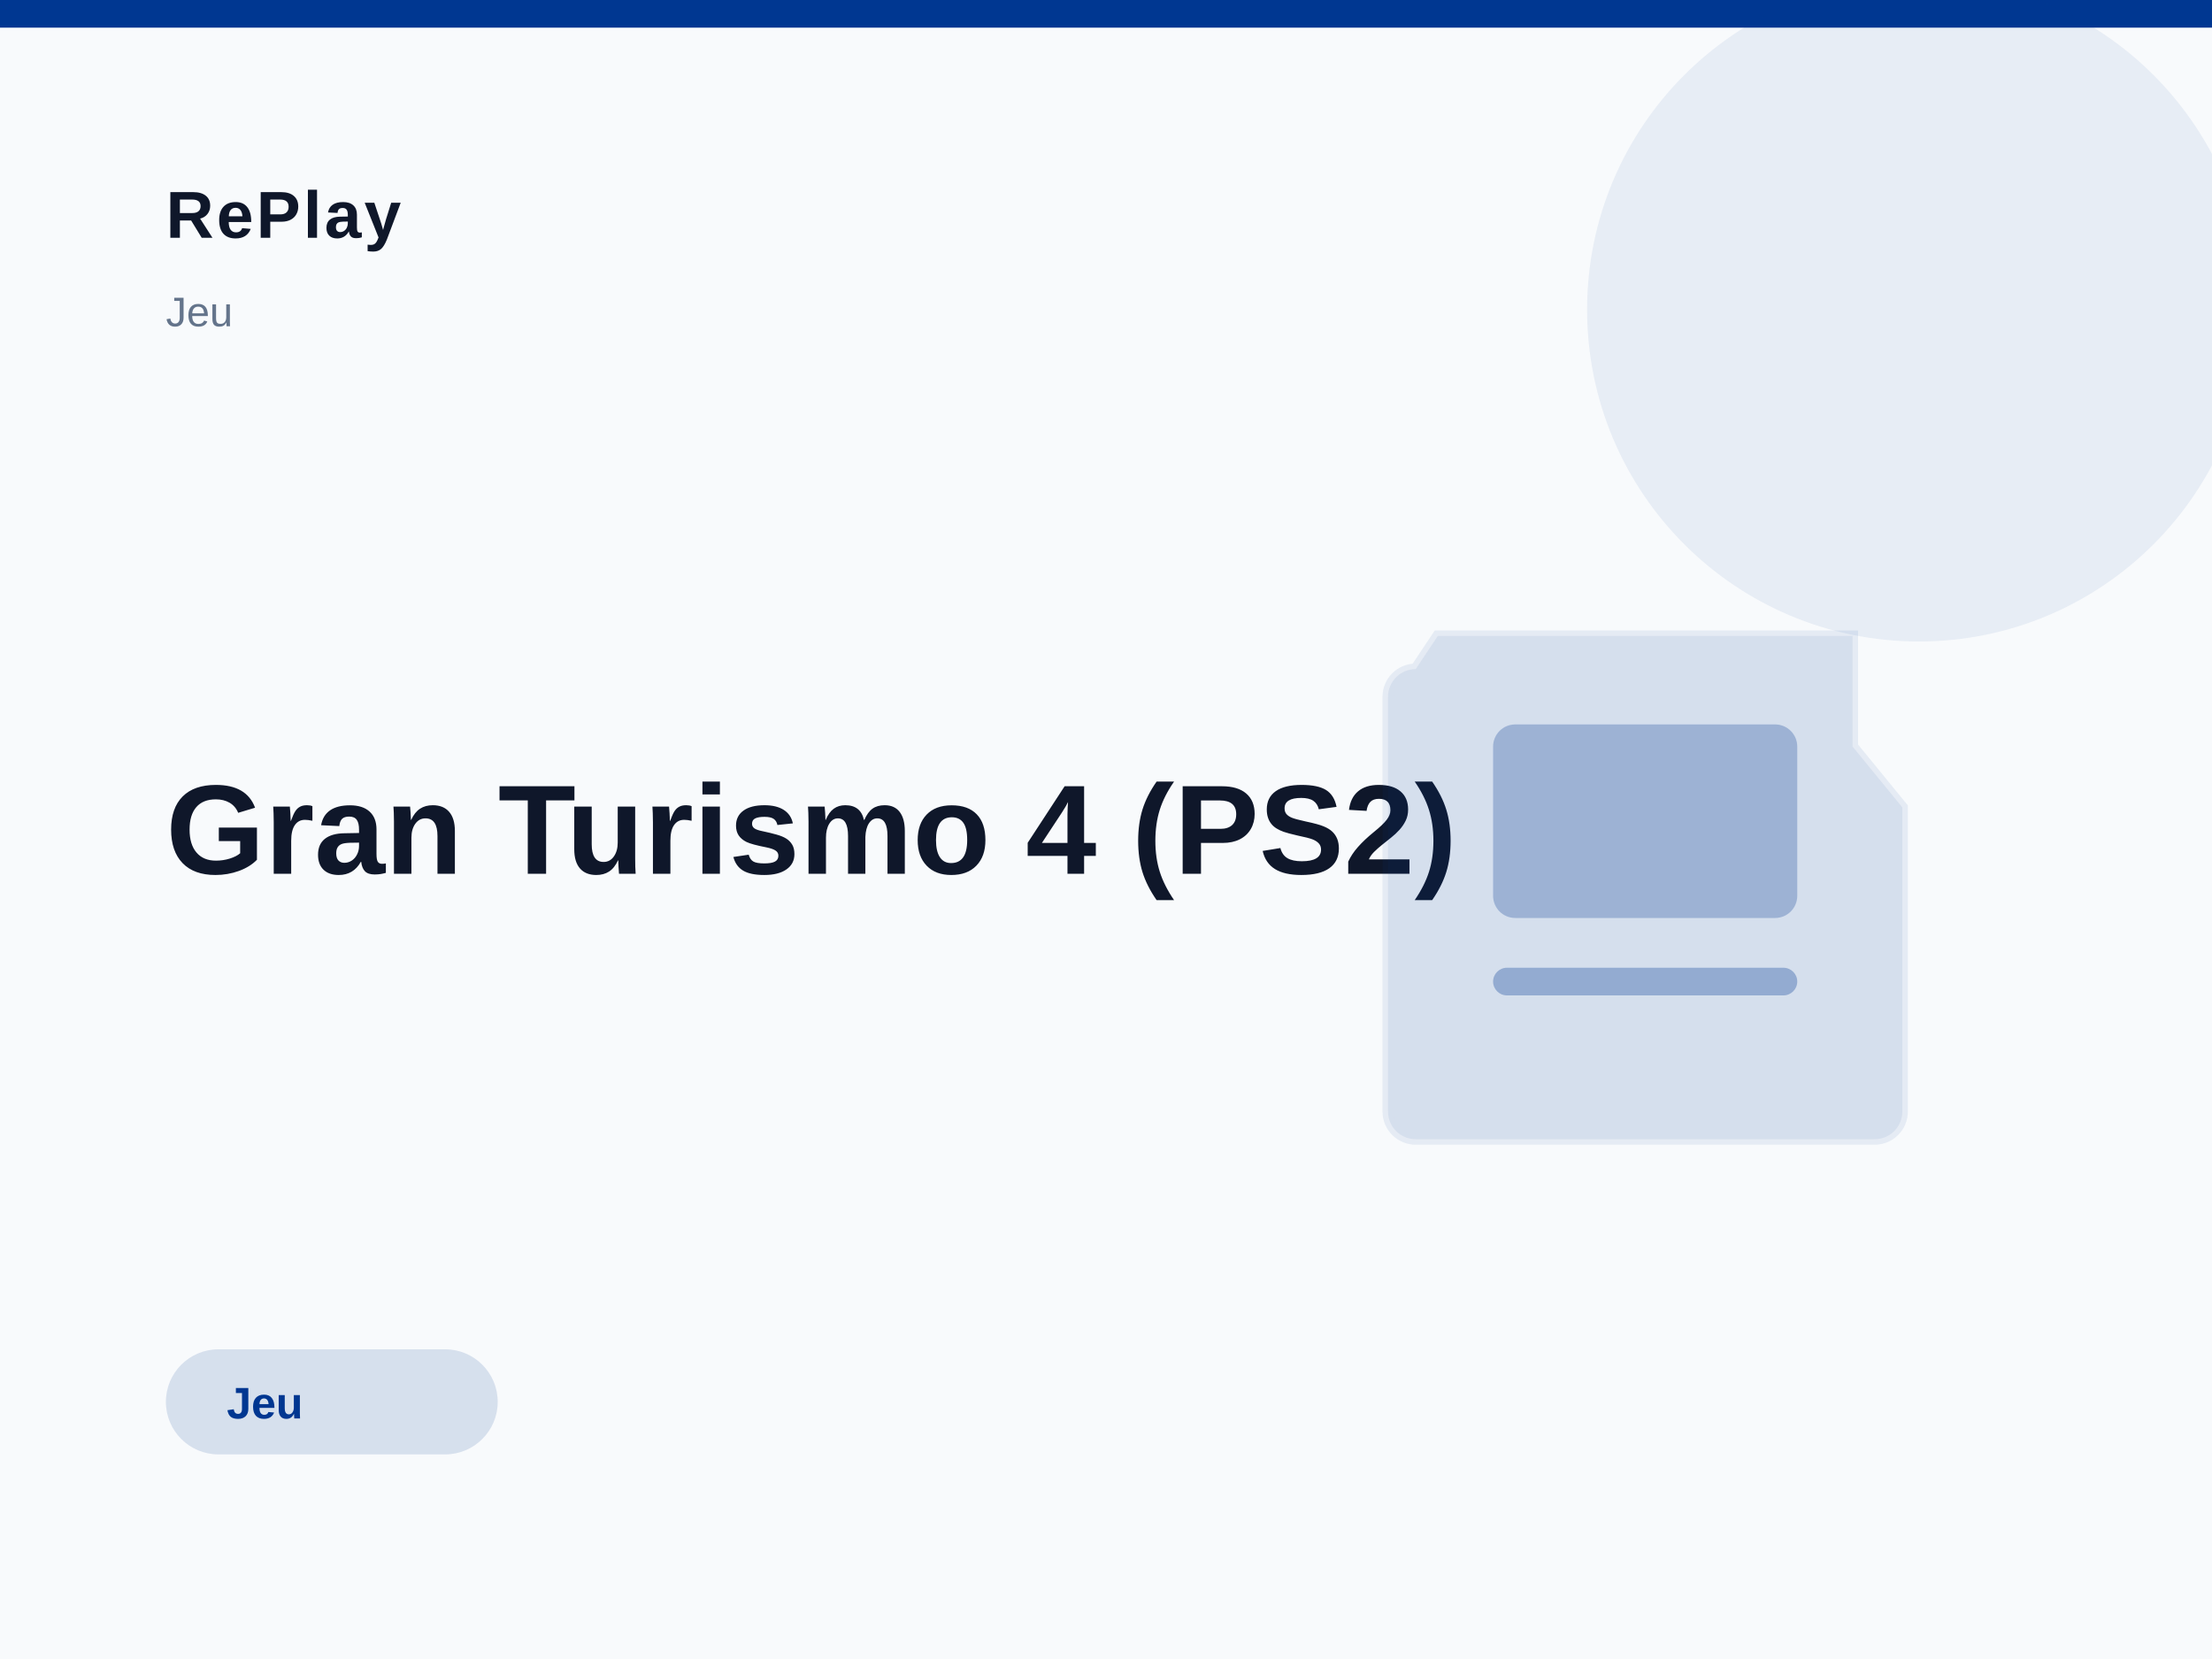
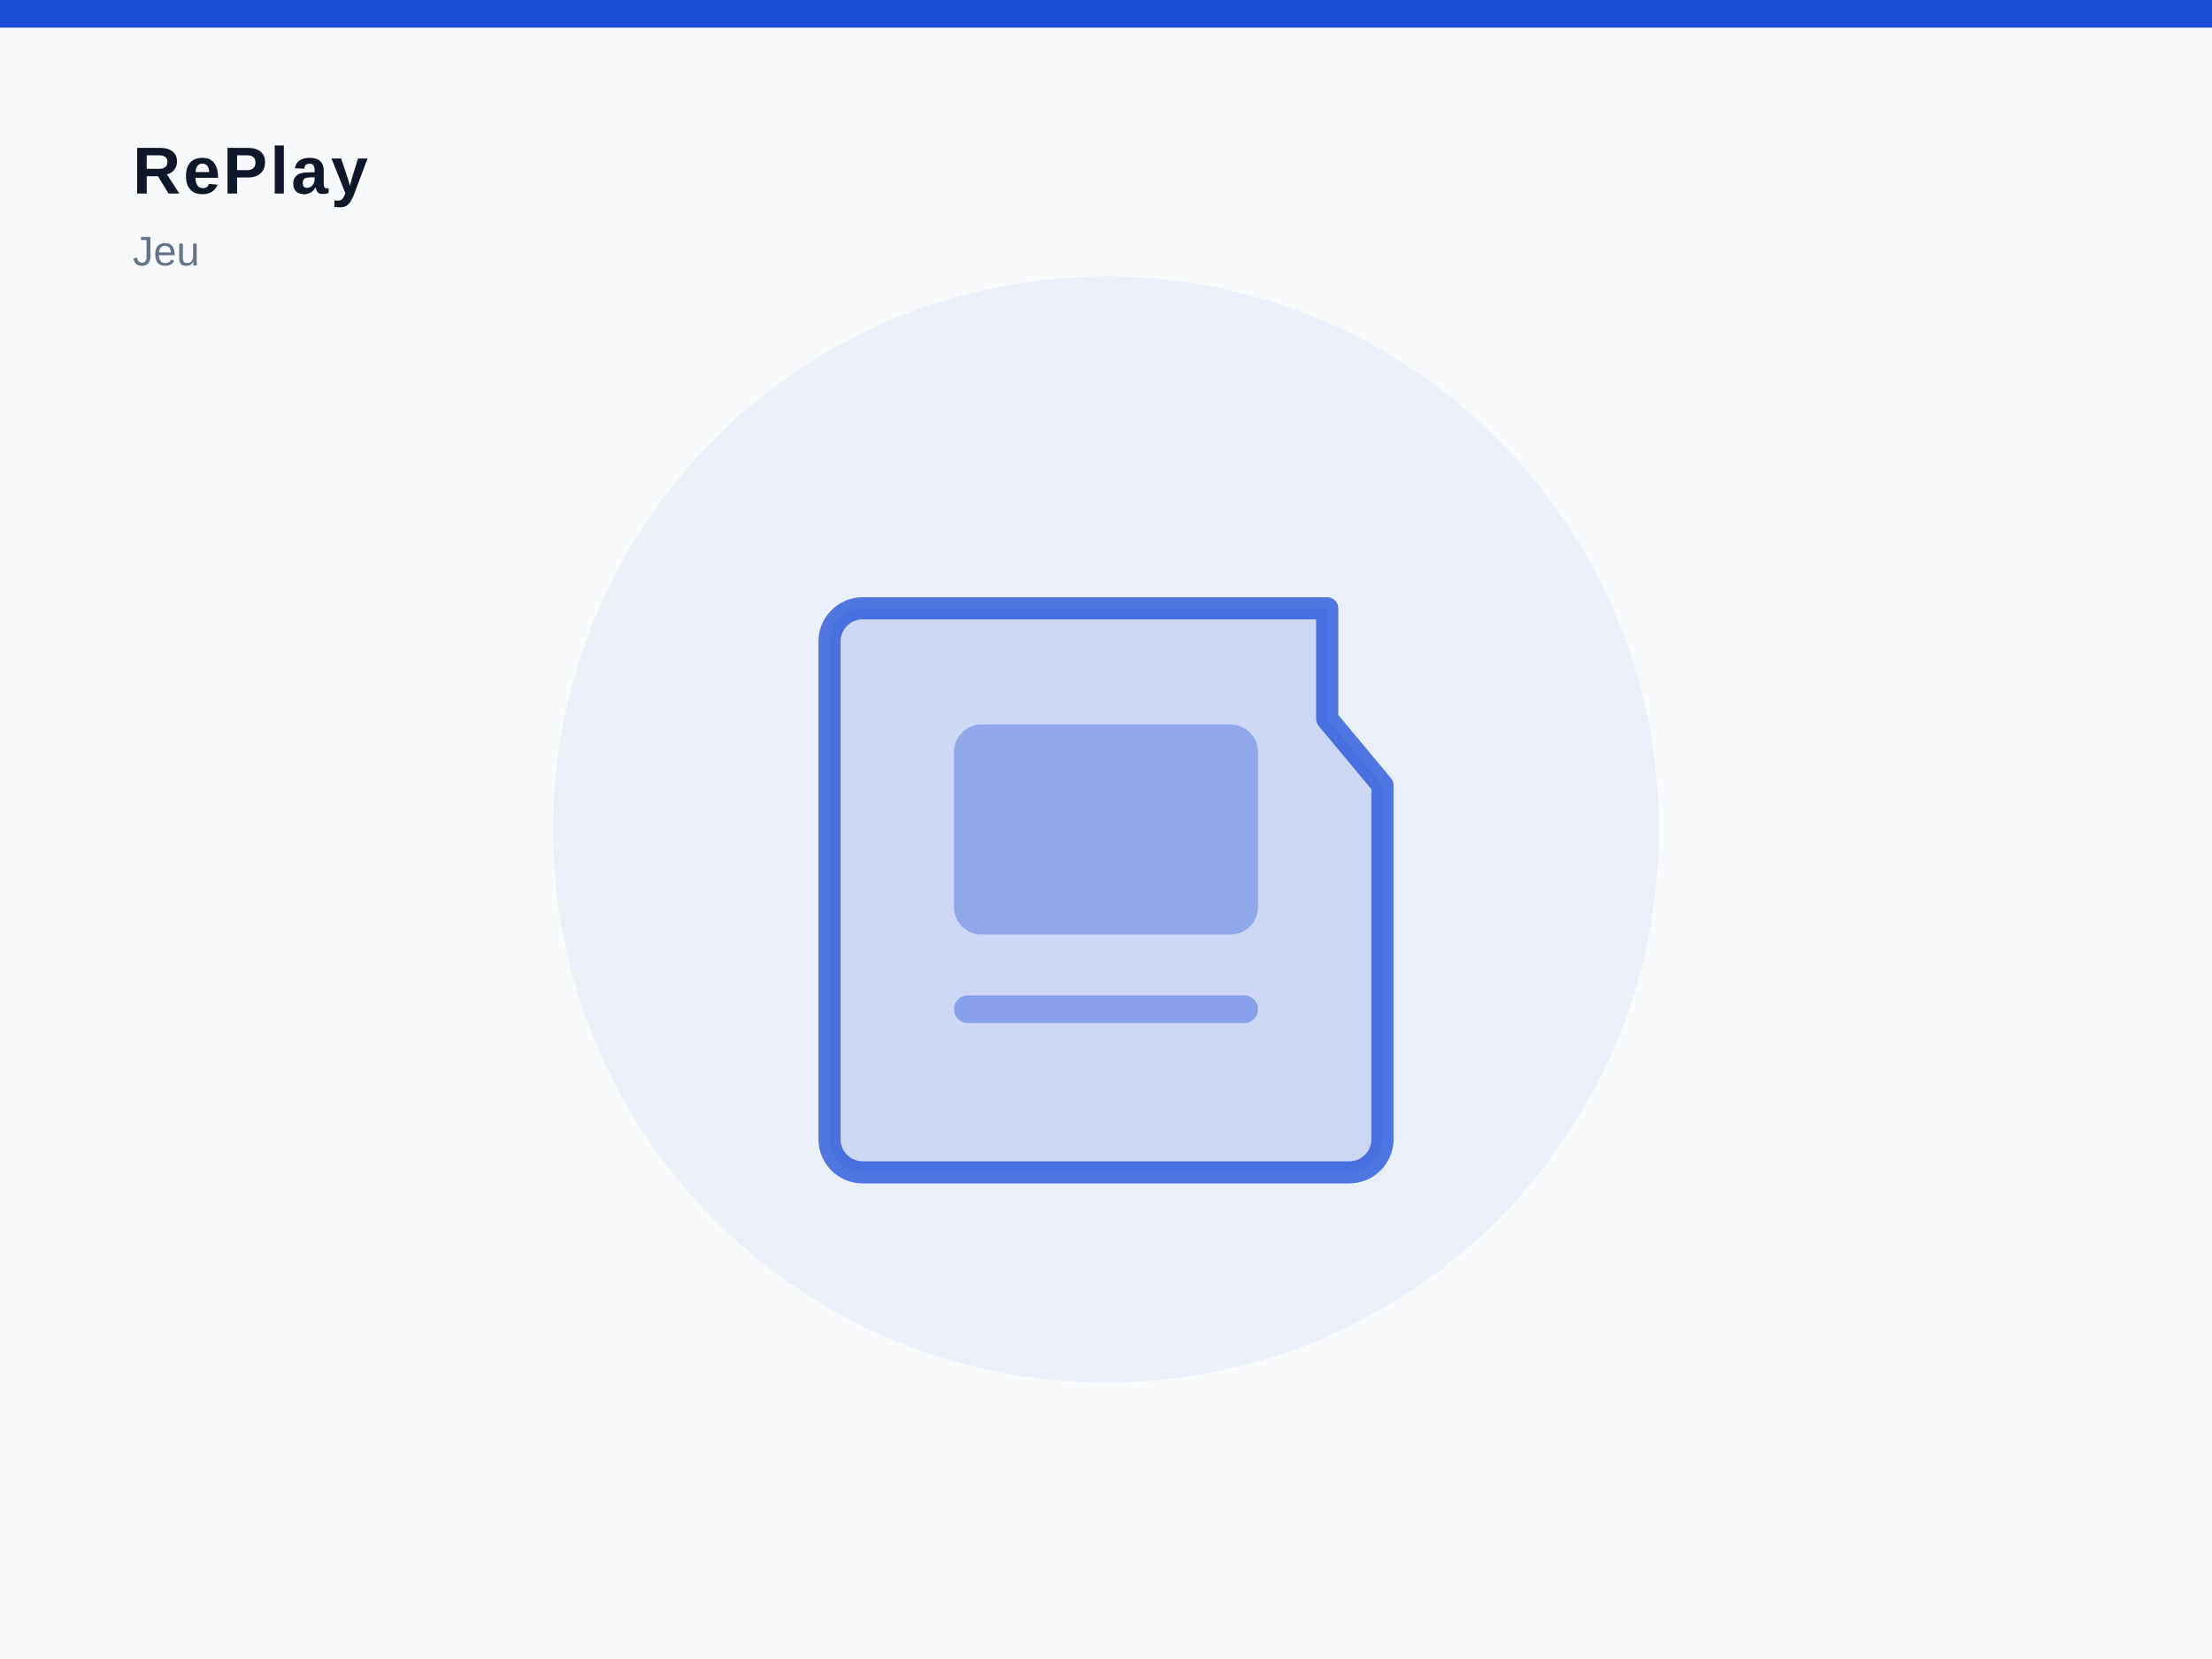
<svg xmlns="http://www.w3.org/2000/svg" viewBox="0 0 800 600" width="800" height="600" role="img" aria-label="Gran Turismo 4 (PS2)">
  <rect width="800" height="600" fill="#f8fafc" />
-   <rect x="0" y="0" width="800" height="10" fill="#003791" />
-   <circle cx="694" cy="112" r="120" fill="#003791" opacity="0.07" />
-   <text x="60" y="86" font-family="Arial,Helvetica,sans-serif" font-size="24" font-weight="700" fill="#0f172a" letter-spacing="1">RePlay</text>
-   <text x="60" y="118" font-family="Arial,Helvetica,sans-serif" font-size="15" fill="#64748b">Jeu</text>
-   <text y="316" font-family="Arial,Helvetica,sans-serif" font-size="46" font-weight="700" fill="#0f172a">
-     <tspan x="60" dy="0">Gran Turismo 4 (PS2)</tspan>
-   </text>
-   <rect x="60" y="488" width="120" height="38" rx="19" fill="#003791" opacity="0.14" />
-   <text x="82" y="513" font-family="Arial,Helvetica,sans-serif" font-size="16" font-weight="600" fill="#003791">Jeu</text>
-   <g opacity="0.9">
-     <path d="M520 230 h150 v40 l18 22 v110 a10 10 0 0 1 -10 10 h-166 a10 10 0 0 1 -10 -10 v-150 a10 10 0 0 1 10 -10 z" fill="#003791" opacity="0.16" stroke="#003791" stroke-width="4" stroke-opacity="0.55" />
-     <rect x="540" y="262" width="110" height="70" rx="8" fill="#003791" opacity="0.30" />
-     <rect x="540" y="350" width="110" height="10" rx="5" fill="#003791" opacity="0.35" />
+   <rect x="0" y="0" width="800" height="10" fill="#1d4ed8" />
+   <circle cx="400" cy="300" r="200" fill="#1d4ed8" fill-opacity="0.06" />
+   <g fill="#1d4ed8" fill-opacity="0.14" stroke="#1d4ed8" stroke-width="8" stroke-opacity="0.75" stroke-linejoin="round" stroke-linecap="round">
+     <path d="M320 220 h160 v40 l20 24 v128 a12 12 0 0 1 -12 12 h-176 a12 12 0 0 1 -12 -12 v-180 a12 12 0 0 1 12 -12 z" />
+     <rect x="345" y="262" width="110" height="76" rx="10" fill="#1d4ed8" fill-opacity="0.35" stroke="none" />
+     <rect x="345" y="360" width="110" height="10" rx="5" fill="#1d4ed8" fill-opacity="0.4" stroke="none" />
  </g>
+   <text x="48" y="70" font-family="Arial,Helvetica,sans-serif" font-size="24" font-weight="700" fill="#0f172a" letter-spacing="1">RePlay</text>
+   <text x="48" y="96" font-family="Arial,Helvetica,sans-serif" font-size="15" fill="#64748b">Jeu</text>
</svg>
